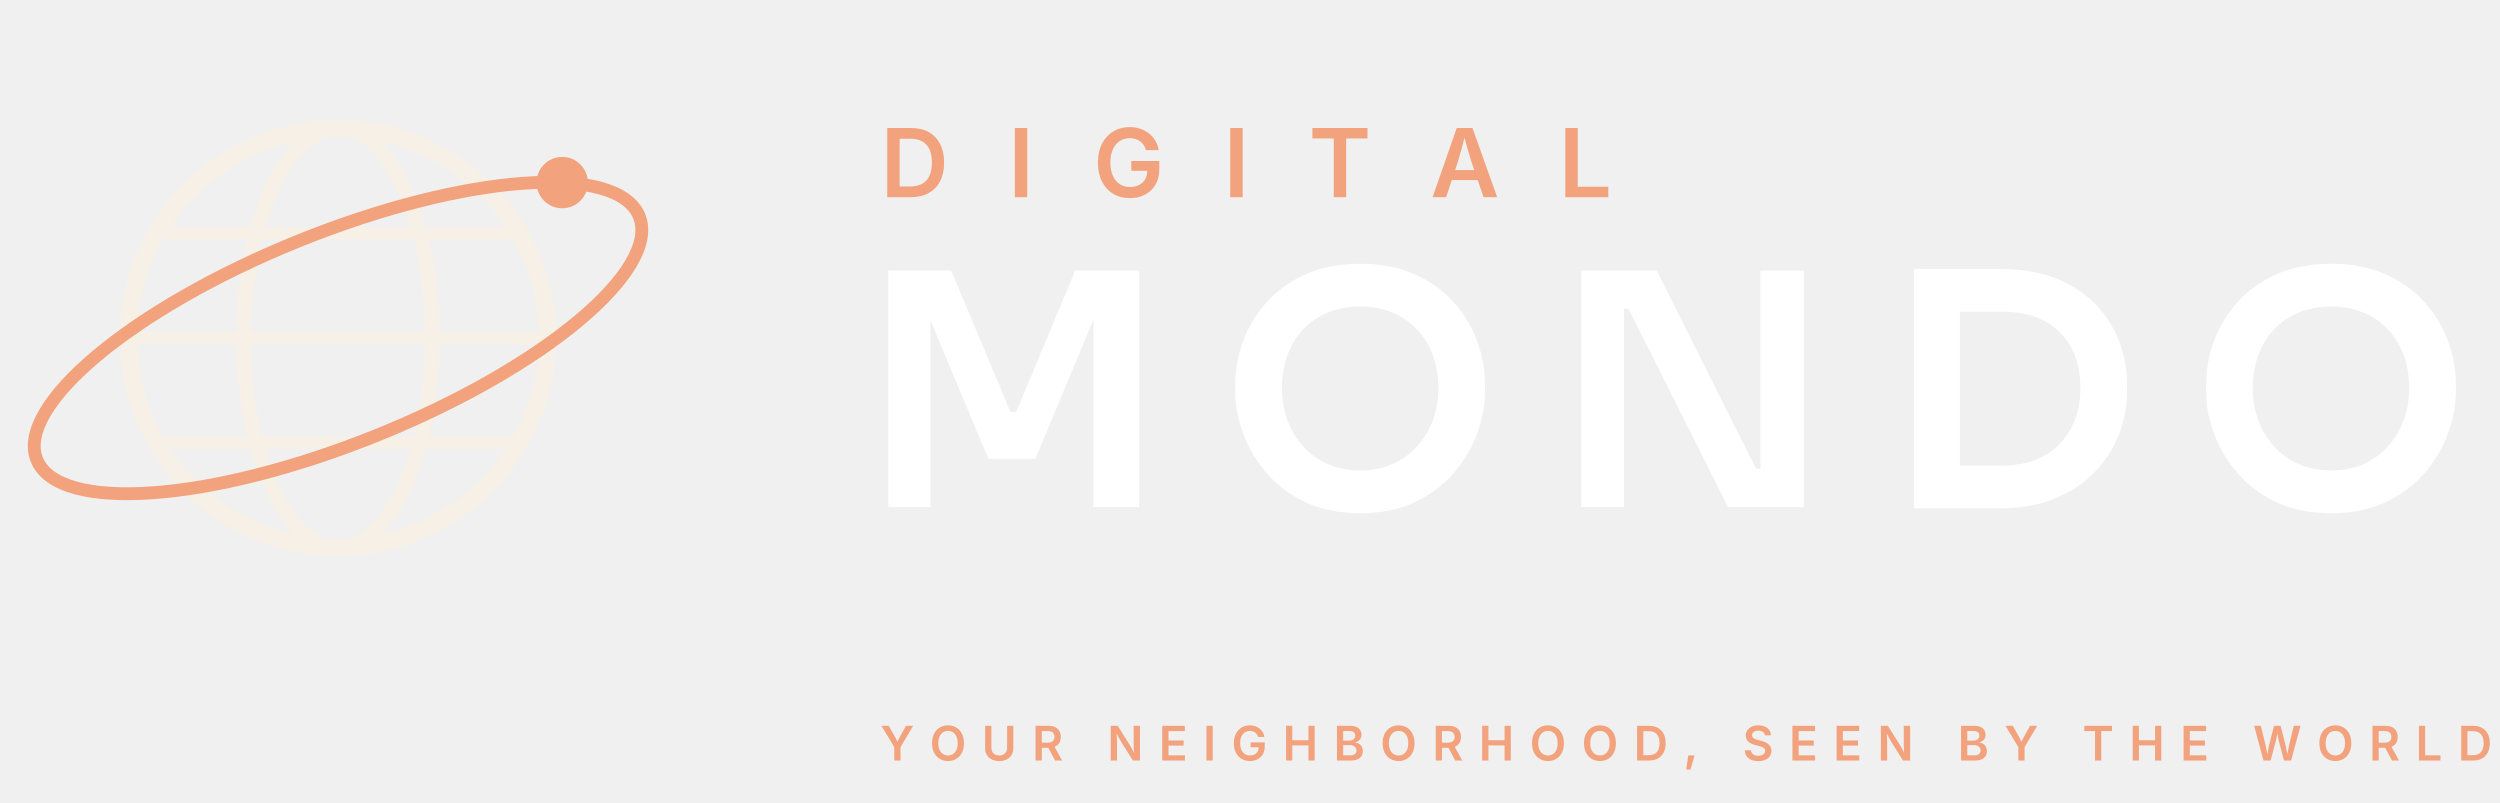
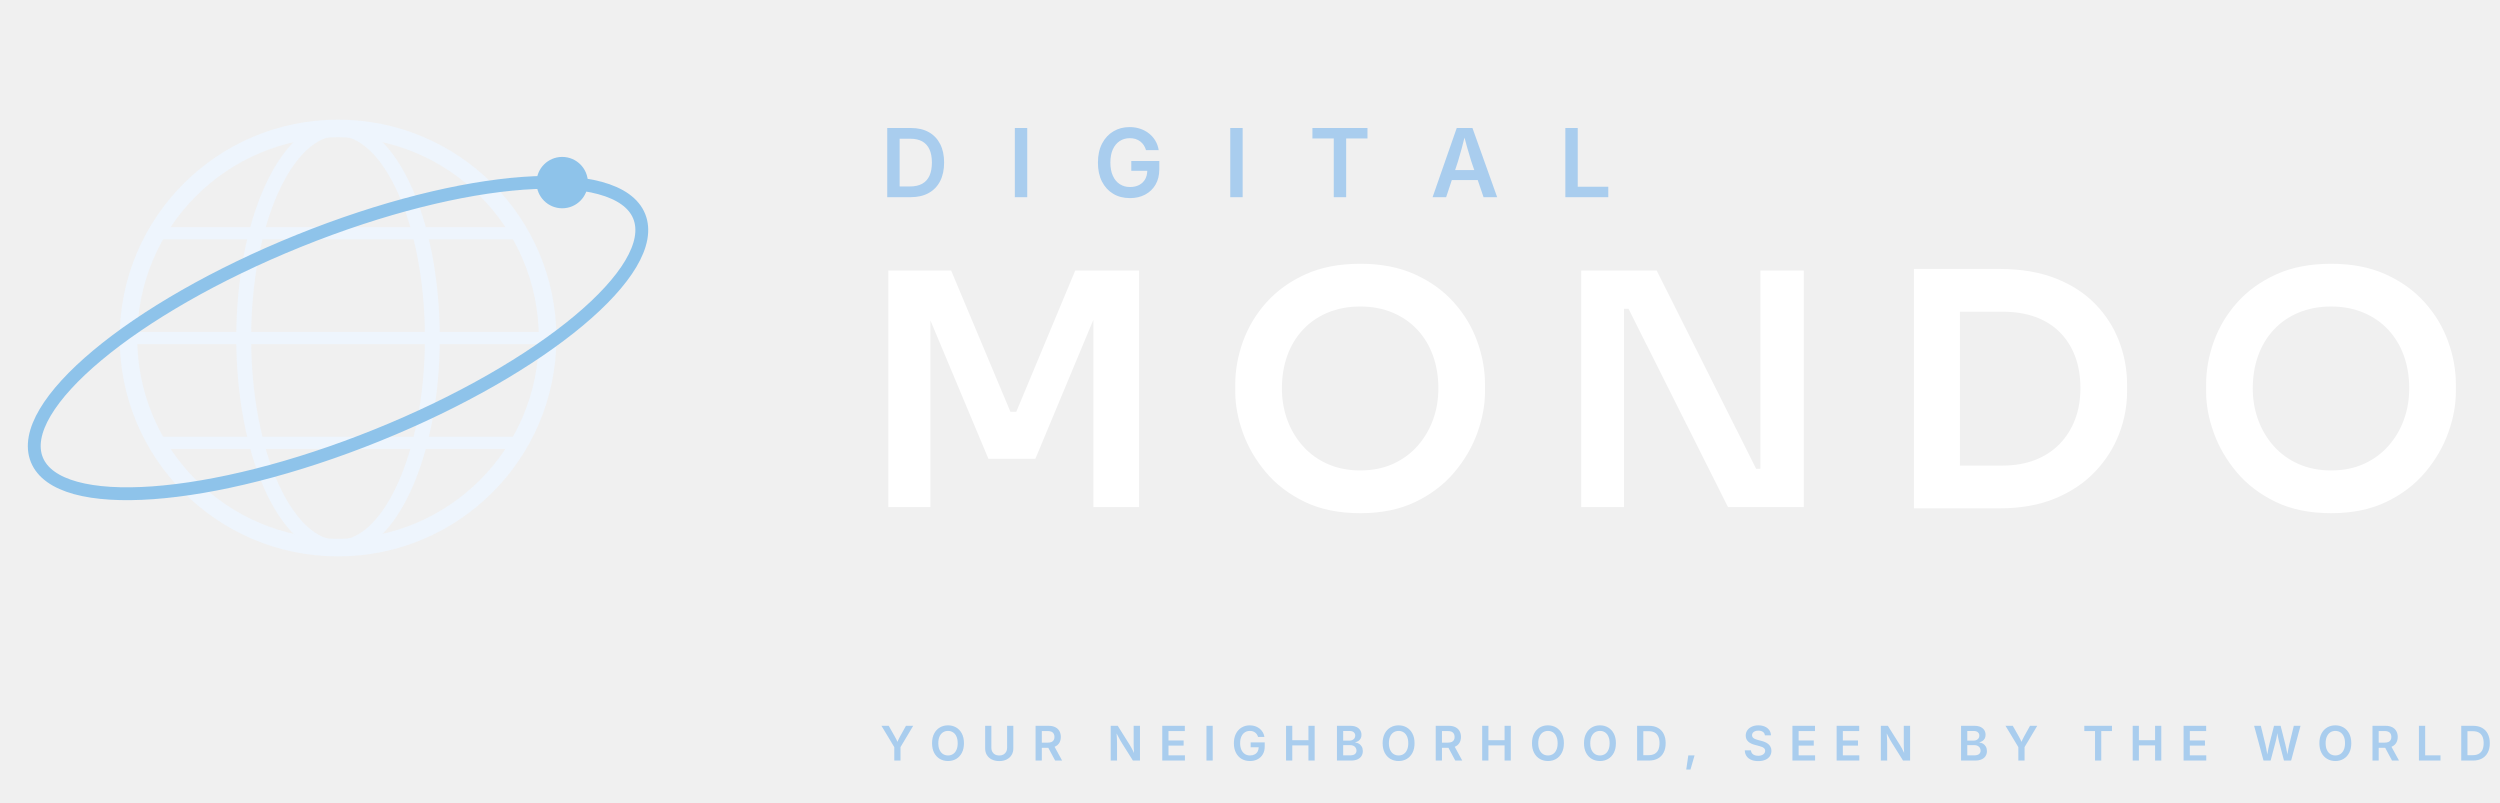
<svg xmlns="http://www.w3.org/2000/svg" viewBox="0 0 355 114" width="355" height="114" role="img" aria-label="Digital Mondo">
  <defs>
    <linearGradient id="gu" gradientUnits="userSpaceOnUse" x1="0" y1="0" x2="100" y2="100">
      <stop offset="0" stop-color="#f7f8fa" />
      <stop offset=".36" stop-color="#b6bcc5" />
      <stop offset=".5" stop-color="#eff1f4" />
      <stop offset=".68" stop-color="#979ea8" />
      <stop offset="1" stop-color="#dfe2e7" />
    </linearGradient>
  </defs>
  <g transform="translate(0.00 0.00) scale(0.96)">
-     <circle cx="50" cy="50" r="31" fill="none" stroke="#f6f0e6" stroke-width="2.60" />
-     <ellipse cx="50" cy="50" rx="13.95" ry="31" fill="none" stroke="#f6f0e6" stroke-width="2.20" />
-     <path d="M19.00 50 H81.00 M23.03 34.50 H76.97 M23.03 65.50 H76.97" stroke="#f6f0e6" stroke-width="1.80" fill="none" />
-     <ellipse cx="50" cy="50" rx="48.05" ry="15.50" transform="rotate(-22 50 50)" fill="none" stroke="#f2a27c" stroke-width="1.90" />
-     <circle cx="83.16" cy="27.01" r="3.80" fill="#f2a27c" />
+     <circle cx="50" cy="50" r="31" fill="none" stroke="#eef5fd" stroke-width="2.60" />
+     <ellipse cx="50" cy="50" rx="13.95" ry="31" fill="none" stroke="#eef5fd" stroke-width="2.20" />
+     <path d="M19.00 50 H81.00 M23.03 34.50 H76.97 M23.03 65.50 H76.97" stroke="#eef5fd" stroke-width="1.80" fill="none" />
+     <ellipse cx="50" cy="50" rx="48.05" ry="15.50" transform="rotate(-22 50 50)" fill="none" stroke="#8ec3ea" stroke-width="1.90" />
+     <circle cx="83.16" cy="27.01" r="3.80" fill="#8ec3ea" />
  </g>
  <path d="M126.14 72.0V38.42H135.064L143.482 58.476H144.31L152.682 38.42H161.744V72.0H155.258V45.412L147.024 65.146H140.354L132.12 45.504V72.0Z M193.162 72.874Q188.608 72.874 185.273 71.264Q181.938 69.654 179.753 67.055Q177.568 64.456 176.487 61.443Q175.406 58.43 175.406 55.624V54.612Q175.406 51.53 176.51 48.471Q177.614 45.412 179.845 42.928Q182.076 40.444 185.388 38.949Q188.7 37.454 193.162 37.454Q197.578 37.454 200.89 38.949Q204.202 40.444 206.433 42.928Q208.664 45.412 209.768 48.471Q210.872 51.53 210.872 54.612V55.624Q210.872 58.43 209.791 61.443Q208.71 64.456 206.525 67.055Q204.34 69.654 201.005 71.264Q197.67 72.874 193.162 72.874ZM193.162 66.802Q195.738 66.802 197.785 65.882Q199.832 64.962 201.281 63.329Q202.73 61.696 203.489 59.603Q204.248 57.51 204.248 55.164Q204.248 52.634 203.489 50.518Q202.73 48.402 201.281 46.838Q199.832 45.274 197.762 44.4Q195.692 43.526 193.162 43.526Q190.586 43.526 188.516 44.4Q186.446 45.274 184.997 46.838Q183.548 48.402 182.789 50.518Q182.03 52.634 182.03 55.164Q182.03 57.51 182.789 59.603Q183.548 61.696 184.997 63.329Q186.446 64.962 188.516 65.882Q190.586 66.802 193.162 66.802Z M224.534 72.0V38.42H235.252L249.374 66.572H249.972V38.42H256.136V72.0H245.372L231.25 43.848H230.606V72.0Z M271.776 72.184V38.19H283.92Q288.474 38.19 291.878 39.524Q295.282 40.858 297.536 43.181Q299.79 45.504 300.917 48.471Q302.044 51.438 302.044 54.612V55.624Q302.044 58.66 300.917 61.604Q299.79 64.548 297.536 66.94Q295.282 69.332 291.878 70.758Q288.474 72.184 283.92 72.184ZM278.308 44.262V66.112H284.334Q286.956 66.112 289.003 65.307Q291.05 64.502 292.476 63.03Q293.902 61.558 294.661 59.557Q295.42 57.556 295.42 55.118Q295.42 52.588 294.661 50.587Q293.902 48.586 292.476 47.16Q291.05 45.734 289.003 44.998Q286.956 44.262 284.334 44.262Z M331.024 72.874Q326.47 72.874 323.135 71.264Q319.8 69.654 317.615 67.055Q315.43 64.456 314.349 61.443Q313.268 58.43 313.268 55.624V54.612Q313.268 51.53 314.372 48.471Q315.476 45.412 317.707 42.928Q319.938 40.444 323.25 38.949Q326.562 37.454 331.024 37.454Q335.44 37.454 338.752 38.949Q342.064 40.444 344.295 42.928Q346.526 45.412 347.63 48.471Q348.734 51.53 348.734 54.612V55.624Q348.734 58.43 347.653 61.443Q346.572 64.456 344.387 67.055Q342.202 69.654 338.867 71.264Q335.532 72.874 331.024 72.874ZM331.024 66.802Q333.6 66.802 335.647 65.882Q337.694 64.962 339.143 63.329Q340.592 61.696 341.351 59.603Q342.11 57.51 342.11 55.164Q342.11 52.634 341.351 50.518Q340.592 48.402 339.143 46.838Q337.694 45.274 335.624 44.4Q333.554 43.526 331.024 43.526Q328.448 43.526 326.378 44.4Q324.308 45.274 322.859 46.838Q321.41 48.402 320.651 50.518Q319.892 52.634 319.892 55.164Q319.892 57.51 320.651 59.603Q321.41 61.696 322.859 63.329Q324.308 64.962 326.378 65.882Q328.448 66.802 331.024 66.802Z" fill="#ffffff" />
-   <path d="M129.311 28.0H125.989V18.178H129.377Q130.84 18.178 131.888 18.765Q132.937 19.352 133.5 20.452Q134.064 21.553 134.064 23.076Q134.064 24.612 133.5 25.716Q132.937 26.82 131.872 27.41Q130.807 28.0 129.311 28.0ZM127.749 26.477H129.225Q130.254 26.477 130.943 26.098Q131.631 25.719 131.981 24.964Q132.33 24.21 132.33 23.076Q132.33 21.955 131.981 21.204Q131.631 20.452 130.956 20.077Q130.28 19.701 129.271 19.701H127.749Z M145.868 18.178V28.0H144.108V18.178Z M160.454 28.132Q159.096 28.132 158.074 27.519Q157.053 26.906 156.479 25.779Q155.906 24.651 155.906 23.102Q155.906 21.514 156.496 20.383Q157.086 19.253 158.101 18.65Q159.116 18.046 160.401 18.046Q161.212 18.046 161.914 18.284Q162.616 18.521 163.167 18.959Q163.717 19.398 164.07 19.998Q164.422 20.597 164.534 21.316H162.735Q162.616 20.92 162.409 20.611Q162.201 20.301 161.908 20.077Q161.614 19.853 161.242 19.737Q160.869 19.622 160.421 19.622Q159.63 19.622 159.007 20.024Q158.384 20.426 158.028 21.197Q157.672 21.969 157.672 23.089Q157.672 24.197 158.028 24.971Q158.384 25.746 159.011 26.151Q159.637 26.556 160.461 26.556Q161.212 26.556 161.763 26.266Q162.313 25.976 162.616 25.442Q162.9 24.935 162.913 24.249H160.645V22.865H164.62V24.045Q164.62 25.304 164.083 26.224Q163.546 27.143 162.606 27.637Q161.667 28.132 160.454 28.132Z M176.457 18.178V28.0H174.697V18.178Z M186.363 19.661V18.178H194.181V19.661H191.156V28.0H189.396V19.661Z M203.428 28.0 206.856 18.178H209.09L212.597 28.0H210.666L209.835 25.568H206.157L205.353 28.0ZM209.347 24.15 208.919 22.898Q208.662 22.107 208.385 21.105Q208.187 20.393 207.956 19.543Q207.739 20.406 207.548 21.125Q207.277 22.133 207.04 22.898L206.625 24.15Z M222.279 28.0V18.178H224.039V26.517H228.376V28.0Z" fill="#f2a27c" />
-   <path d="M126.987 108.0V106.089L125.166 103.065H126.199L127.08 104.622Q127.219 104.867 127.329 105.098Q127.382 105.211 127.435 105.347Q127.491 105.208 127.544 105.092Q127.65 104.857 127.782 104.622L128.647 103.065H129.674L127.872 106.089V108.0Z M134.62 108.066Q133.971 108.066 133.457 107.765Q132.944 107.463 132.648 106.897Q132.351 106.331 132.351 105.536Q132.351 104.737 132.648 104.169Q132.944 103.601 133.457 103.3Q133.971 102.998 134.62 102.998Q135.266 102.998 135.778 103.3Q136.289 103.601 136.586 104.169Q136.882 104.737 136.882 105.536Q136.882 106.331 136.586 106.899Q136.289 107.467 135.778 107.766Q135.266 108.066 134.62 108.066ZM134.62 107.275Q135.021 107.275 135.33 107.074Q135.64 106.874 135.816 106.485Q135.991 106.095 135.991 105.536Q135.991 104.969 135.816 104.58Q135.64 104.191 135.33 103.991Q135.021 103.79 134.62 103.79Q134.216 103.79 133.905 103.992Q133.593 104.194 133.416 104.583Q133.239 104.973 133.239 105.536Q133.239 106.095 133.416 106.483Q133.593 106.871 133.905 107.073Q134.216 107.275 134.62 107.275Z M141.892 108.073Q141.289 108.073 140.838 107.846Q140.388 107.619 140.139 107.217Q139.891 106.814 139.891 106.288V103.065H140.775V106.215Q140.775 106.523 140.913 106.765Q141.05 107.006 141.3 107.144Q141.55 107.281 141.892 107.281Q142.233 107.281 142.483 107.144Q142.733 107.006 142.87 106.765Q143.008 106.523 143.008 106.215V103.065H143.892V106.288Q143.892 106.814 143.642 107.217Q143.392 107.619 142.943 107.846Q142.494 108.073 141.892 108.073Z M147.053 108.0V103.065H148.898Q149.465 103.065 149.852 103.263Q150.24 103.462 150.438 103.818Q150.637 104.174 150.637 104.645Q150.637 105.115 150.437 105.463Q150.236 105.811 149.845 105.999Q149.799 106.023 149.749 106.042L150.819 108.0H149.829L148.858 106.188H147.938V108.0ZM147.938 105.456H148.769Q149.104 105.456 149.316 105.362Q149.528 105.267 149.63 105.085Q149.733 104.903 149.733 104.645Q149.733 104.38 149.63 104.193Q149.528 104.005 149.314 103.906Q149.1 103.807 148.762 103.807H147.938Z M157.719 108.0V103.065H158.72L160.425 105.784Q160.531 105.953 160.651 106.167Q160.77 106.38 160.899 106.642Q160.965 106.781 161.031 106.93Q161.022 106.794 161.015 106.655Q160.995 106.364 160.987 106.1Q160.979 105.837 160.979 105.655V103.065H161.876V108.0H160.873L159.332 105.552Q159.187 105.317 159.057 105.089Q158.928 104.86 158.779 104.572Q158.683 104.383 158.557 104.148Q158.57 104.36 158.58 104.559Q158.597 104.883 158.609 105.138Q158.62 105.393 158.62 105.549V108.0Z M165.041 108.0V103.065H168.247V103.81H165.925V105.142H168.075V105.877H165.925V107.255H168.26V108.0Z M172.203 103.065V108.0H171.318V103.065Z M177.497 108.066Q176.815 108.066 176.301 107.758Q175.788 107.45 175.5 106.884Q175.212 106.317 175.212 105.539Q175.212 104.741 175.508 104.173Q175.804 103.605 176.315 103.302Q176.825 102.998 177.47 102.998Q177.878 102.998 178.231 103.118Q178.583 103.237 178.86 103.457Q179.137 103.678 179.314 103.979Q179.491 104.28 179.547 104.641H178.643Q178.583 104.443 178.479 104.287Q178.375 104.131 178.227 104.019Q178.08 103.906 177.893 103.848Q177.706 103.79 177.48 103.79Q177.083 103.79 176.77 103.992Q176.457 104.194 176.278 104.582Q176.099 104.969 176.099 105.532Q176.099 106.089 176.278 106.478Q176.457 106.867 176.772 107.071Q177.086 107.275 177.5 107.275Q177.878 107.275 178.154 107.129Q178.431 106.983 178.583 106.715Q178.726 106.46 178.732 106.115H177.593V105.42H179.59V106.013Q179.59 106.645 179.32 107.107Q179.05 107.569 178.578 107.818Q178.106 108.066 177.497 108.066Z M182.619 108.0V103.065H183.503V105.105H185.799V103.065H186.683V108.0H185.799V105.85H183.503V108.0Z M189.847 108.0V103.065H191.735Q192.269 103.065 192.623 103.234Q192.978 103.403 193.153 103.691Q193.329 103.979 193.329 104.347Q193.329 104.648 193.213 104.862Q193.097 105.075 192.903 105.208Q192.709 105.34 192.467 105.397V105.446Q192.729 105.46 192.971 105.605Q193.213 105.751 193.367 106.016Q193.521 106.281 193.521 106.655Q193.521 107.039 193.335 107.344Q193.15 107.649 192.777 107.824Q192.405 108.0 191.838 108.0ZM190.732 107.261H191.699Q192.189 107.261 192.406 107.073Q192.623 106.884 192.623 106.589Q192.623 106.367 192.514 106.19Q192.405 106.013 192.204 105.91Q192.004 105.807 191.729 105.807H190.732ZM190.732 105.168H191.623Q191.858 105.168 192.043 105.082Q192.229 104.996 192.337 104.837Q192.444 104.678 192.444 104.459Q192.444 104.171 192.242 103.986Q192.04 103.8 191.643 103.8H190.732Z M198.603 108.066Q197.954 108.066 197.44 107.765Q196.927 107.463 196.63 106.897Q196.334 106.331 196.334 105.536Q196.334 104.737 196.63 104.169Q196.927 103.601 197.44 103.3Q197.954 102.998 198.603 102.998Q199.249 102.998 199.761 103.3Q200.272 103.601 200.569 104.169Q200.865 104.737 200.865 105.536Q200.865 106.331 200.569 106.899Q200.272 107.467 199.761 107.766Q199.249 108.066 198.603 108.066ZM198.603 107.275Q199.004 107.275 199.313 107.074Q199.623 106.874 199.799 106.485Q199.974 106.095 199.974 105.536Q199.974 104.969 199.799 104.58Q199.623 104.191 199.313 103.991Q199.004 103.79 198.603 103.79Q198.199 103.79 197.887 103.992Q197.576 104.194 197.399 104.583Q197.222 104.973 197.222 105.536Q197.222 106.095 197.399 106.483Q197.576 106.871 197.887 107.073Q198.199 107.275 198.603 107.275Z M203.874 108.0V103.065H205.719Q206.285 103.065 206.673 103.263Q207.06 103.462 207.259 103.818Q207.458 104.174 207.458 104.645Q207.458 105.115 207.257 105.463Q207.057 105.811 206.666 105.999Q206.62 106.023 206.57 106.042L207.64 108.0H206.65L205.679 106.188H204.758V108.0ZM204.758 105.456H205.59Q205.924 105.456 206.136 105.362Q206.348 105.267 206.451 105.085Q206.554 104.903 206.554 104.645Q206.554 104.38 206.451 104.193Q206.348 104.005 206.135 103.906Q205.921 103.807 205.583 103.807H204.758Z M210.47 108.0V103.065H211.354V105.105H213.65V103.065H214.534V108.0H213.65V105.85H211.354V108.0Z M219.812 108.066Q219.162 108.066 218.649 107.765Q218.136 107.463 217.839 106.897Q217.543 106.331 217.543 105.536Q217.543 104.737 217.839 104.169Q218.136 103.601 218.649 103.3Q219.162 102.998 219.812 102.998Q220.457 102.998 220.969 103.3Q221.481 103.601 221.777 104.169Q222.074 104.737 222.074 105.536Q222.074 106.331 221.777 106.899Q221.481 107.467 220.969 107.766Q220.457 108.066 219.812 108.066ZM219.812 107.275Q220.212 107.275 220.522 107.074Q220.832 106.874 221.007 106.485Q221.183 106.095 221.183 105.536Q221.183 104.969 221.007 104.58Q220.832 104.191 220.522 103.991Q220.212 103.79 219.812 103.79Q219.407 103.79 219.096 103.992Q218.785 104.194 218.608 104.583Q218.43 104.973 218.43 105.536Q218.43 106.095 218.608 106.483Q218.785 106.871 219.096 107.073Q219.407 107.275 219.812 107.275Z M227.196 108.066Q226.547 108.066 226.033 107.765Q225.52 107.463 225.223 106.897Q224.927 106.331 224.927 105.536Q224.927 104.737 225.223 104.169Q225.52 103.601 226.033 103.3Q226.547 102.998 227.196 102.998Q227.842 102.998 228.353 103.3Q228.865 103.601 229.162 104.169Q229.458 104.737 229.458 105.536Q229.458 106.331 229.162 106.899Q228.865 107.467 228.353 107.766Q227.842 108.066 227.196 108.066ZM227.196 107.275Q227.597 107.275 227.906 107.074Q228.216 106.874 228.391 106.485Q228.567 106.095 228.567 105.536Q228.567 104.969 228.391 104.58Q228.216 104.191 227.906 103.991Q227.597 103.79 227.196 103.79Q226.792 103.79 226.48 103.992Q226.169 104.194 225.992 104.583Q225.815 104.973 225.815 105.536Q225.815 106.095 225.992 106.483Q226.169 106.871 226.48 107.073Q226.792 107.275 227.196 107.275Z M234.136 108.0H232.467V103.065H234.169Q234.905 103.065 235.431 103.36Q235.958 103.654 236.241 104.207Q236.524 104.761 236.524 105.526Q236.524 106.298 236.241 106.852Q235.958 107.407 235.423 107.704Q234.888 108.0 234.136 108.0ZM233.351 107.235H234.093Q234.61 107.235 234.956 107.044Q235.302 106.854 235.478 106.475Q235.653 106.095 235.653 105.526Q235.653 104.963 235.478 104.585Q235.302 104.207 234.963 104.019Q234.623 103.83 234.116 103.83H233.351Z M239.447 109.269 239.738 107.271H240.626L240.05 109.269Z M249.672 108.076Q249.099 108.076 248.677 107.897Q248.255 107.718 248.016 107.377Q247.778 107.036 247.758 106.549H248.629Q248.652 106.808 248.791 106.98Q248.93 107.152 249.159 107.237Q249.387 107.321 249.666 107.321Q249.957 107.321 250.181 107.232Q250.404 107.142 250.53 106.981Q250.656 106.821 250.656 106.609Q250.656 106.417 250.545 106.291Q250.434 106.165 250.234 106.077Q250.033 105.989 249.765 105.923L249.205 105.777Q248.586 105.618 248.24 105.297Q247.894 104.976 247.894 104.453Q247.894 104.015 248.129 103.687Q248.364 103.36 248.771 103.179Q249.179 102.998 249.696 102.998Q250.222 102.998 250.62 103.181Q251.017 103.363 251.241 103.684Q251.464 104.005 251.474 104.416H250.616Q250.583 104.098 250.333 103.924Q250.083 103.75 249.682 103.75Q249.404 103.75 249.204 103.835Q249.003 103.919 248.896 104.065Q248.788 104.211 248.788 104.4Q248.788 104.605 248.915 104.737Q249.043 104.87 249.237 104.949Q249.431 105.029 249.629 105.079L250.09 105.198Q250.365 105.264 250.623 105.373Q250.881 105.483 251.088 105.65Q251.295 105.817 251.418 106.056Q251.54 106.294 251.54 106.615Q251.54 107.049 251.319 107.379Q251.097 107.709 250.679 107.892Q250.262 108.076 249.672 108.076Z M254.523 108.0V103.065H257.729V103.81H255.407V105.142H257.557V105.877H255.407V107.255H257.742V108.0Z M260.801 108.0V103.065H264.007V103.81H261.685V105.142H263.835V105.877H261.685V107.255H264.02V108.0Z M267.078 108.0V103.065H268.079L269.785 105.784Q269.891 105.953 270.01 106.167Q270.129 106.38 270.258 106.642Q270.325 106.781 270.391 106.93Q270.381 106.794 270.374 106.655Q270.354 106.364 270.346 106.1Q270.338 105.837 270.338 105.655V103.065H271.235V108.0H270.232L268.692 105.552Q268.546 105.317 268.417 105.089Q268.287 104.86 268.138 104.572Q268.042 104.383 267.916 104.148Q267.93 104.36 267.94 104.559Q267.956 104.883 267.968 105.138Q267.979 105.393 267.979 105.549V108.0Z M278.47 108.0V103.065H280.358Q280.891 103.065 281.246 103.234Q281.6 103.403 281.775 103.691Q281.951 103.979 281.951 104.347Q281.951 104.648 281.835 104.862Q281.719 105.075 281.525 105.208Q281.332 105.34 281.09 105.397V105.446Q281.352 105.46 281.593 105.605Q281.835 105.751 281.989 106.016Q282.143 106.281 282.143 106.655Q282.143 107.039 281.958 107.344Q281.772 107.649 281.4 107.824Q281.027 108.0 280.461 108.0ZM279.354 107.261H280.321Q280.812 107.261 281.029 107.073Q281.246 106.884 281.246 106.589Q281.246 106.367 281.136 106.19Q281.027 106.013 280.827 105.91Q280.626 105.807 280.351 105.807H279.354ZM279.354 105.168H280.245Q280.48 105.168 280.666 105.082Q280.851 104.996 280.959 104.837Q281.067 104.678 281.067 104.459Q281.067 104.171 280.865 103.986Q280.663 103.8 280.265 103.8H279.354Z M286.603 108.0V106.089L284.781 103.065H285.814L286.695 104.622Q286.835 104.867 286.944 105.098Q286.997 105.211 287.05 105.347Q287.106 105.208 287.159 105.092Q287.265 104.857 287.398 104.622L288.262 103.065H289.289L287.487 106.089V108.0Z M295.97 103.81V103.065H299.899V103.81H298.378V108.0H297.494V103.81Z M302.841 108.0V103.065H303.725V105.105H306.021V103.065H306.905V108.0H306.021V105.85H303.725V108.0Z M310.07 108.0V103.065H313.276V103.81H310.954V105.142H313.104V105.877H310.954V107.255H313.289V108.0Z M321.418 108.0 320.086 103.065H321.037L321.68 105.691Q321.746 105.976 321.804 106.291Q321.862 106.606 321.918 106.924Q321.935 107.03 321.951 107.139Q321.971 107.03 321.991 106.924Q322.047 106.606 322.11 106.291Q322.173 105.976 322.243 105.691L322.912 103.065H323.849L324.515 105.691Q324.588 105.976 324.649 106.291Q324.71 106.606 324.77 106.924Q324.786 107.026 324.806 107.129Q324.823 107.026 324.843 106.924Q324.896 106.606 324.955 106.291Q325.015 105.976 325.081 105.691L325.721 103.065H326.674L325.34 108.0H324.326L323.607 105.274Q323.508 104.893 323.435 104.446Q323.405 104.28 323.375 104.105Q323.349 104.267 323.326 104.419Q323.26 104.86 323.15 105.274L322.431 108.0Z M331.621 108.066Q330.972 108.066 330.458 107.765Q329.945 107.463 329.648 106.897Q329.352 106.331 329.352 105.536Q329.352 104.737 329.648 104.169Q329.945 103.601 330.458 103.3Q330.972 102.998 331.621 102.998Q332.267 102.998 332.778 103.3Q333.29 103.601 333.587 104.169Q333.883 104.737 333.883 105.536Q333.883 106.331 333.587 106.899Q333.29 107.467 332.778 107.766Q332.267 108.066 331.621 108.066ZM331.621 107.275Q332.022 107.275 332.331 107.074Q332.641 106.874 332.817 106.485Q332.992 106.095 332.992 105.536Q332.992 104.969 332.817 104.58Q332.641 104.191 332.331 103.991Q332.022 103.79 331.621 103.79Q331.217 103.79 330.905 103.992Q330.594 104.194 330.417 104.583Q330.24 104.973 330.24 105.536Q330.24 106.095 330.417 106.483Q330.594 106.871 330.905 107.073Q331.217 107.275 331.621 107.275Z M336.892 108.0V103.065H338.737Q339.303 103.065 339.691 103.263Q340.078 103.462 340.277 103.818Q340.476 104.174 340.476 104.645Q340.476 105.115 340.275 105.463Q340.075 105.811 339.684 105.999Q339.638 106.023 339.588 106.042L340.658 108.0H339.667L338.697 106.188H337.776V108.0ZM337.776 105.456H338.608Q338.942 105.456 339.154 105.362Q339.366 105.267 339.469 105.085Q339.571 104.903 339.571 104.645Q339.571 104.38 339.469 104.193Q339.366 104.005 339.152 103.906Q338.939 103.807 338.601 103.807H337.776Z M343.488 108.0V103.065H344.372V107.255H346.552V108.0Z M351.163 108.0H349.494V103.065H351.197Q351.932 103.065 352.458 103.36Q352.985 103.654 353.268 104.207Q353.552 104.761 353.552 105.526Q353.552 106.298 353.268 106.852Q352.985 107.407 352.45 107.704Q351.915 108.0 351.163 108.0ZM350.378 107.235H351.12Q351.637 107.235 351.983 107.044Q352.329 106.854 352.505 106.475Q352.68 106.095 352.68 105.526Q352.68 104.963 352.505 104.585Q352.329 104.207 351.99 104.019Q351.65 103.83 351.144 103.83H350.378Z" fill="#f2a27c" />
+   <path d="M129.311 28.0H125.989V18.178H129.377Q130.84 18.178 131.888 18.765Q132.937 19.352 133.5 20.452Q134.064 21.553 134.064 23.076Q134.064 24.612 133.5 25.716Q132.937 26.82 131.872 27.41Q130.807 28.0 129.311 28.0ZM127.749 26.477H129.225Q130.254 26.477 130.943 26.098Q131.631 25.719 131.981 24.964Q132.33 24.21 132.33 23.076Q132.33 21.955 131.981 21.204Q131.631 20.452 130.956 20.077Q130.28 19.701 129.271 19.701H127.749Z M145.868 18.178V28.0H144.108V18.178Z M160.454 28.132Q159.096 28.132 158.074 27.519Q157.053 26.906 156.479 25.779Q155.906 24.651 155.906 23.102Q155.906 21.514 156.496 20.383Q157.086 19.253 158.101 18.65Q159.116 18.046 160.401 18.046Q161.212 18.046 161.914 18.284Q162.616 18.521 163.167 18.959Q163.717 19.398 164.07 19.998Q164.422 20.597 164.534 21.316H162.735Q162.616 20.92 162.409 20.611Q162.201 20.301 161.908 20.077Q161.614 19.853 161.242 19.737Q160.869 19.622 160.421 19.622Q159.63 19.622 159.007 20.024Q158.384 20.426 158.028 21.197Q157.672 21.969 157.672 23.089Q157.672 24.197 158.028 24.971Q158.384 25.746 159.011 26.151Q159.637 26.556 160.461 26.556Q161.212 26.556 161.763 26.266Q162.313 25.976 162.616 25.442Q162.9 24.935 162.913 24.249H160.645V22.865H164.62V24.045Q164.62 25.304 164.083 26.224Q163.546 27.143 162.606 27.637Q161.667 28.132 160.454 28.132Z M176.457 18.178V28.0H174.697V18.178Z M186.363 19.661V18.178H194.181V19.661H191.156V28.0H189.396V19.661Z M203.428 28.0 206.856 18.178H209.09L212.597 28.0H210.666L209.835 25.568H206.157L205.353 28.0ZM209.347 24.15 208.919 22.898Q208.662 22.107 208.385 21.105Q208.187 20.393 207.956 19.543Q207.739 20.406 207.548 21.125Q207.277 22.133 207.04 22.898L206.625 24.15Z M222.279 28.0V18.178H224.039V26.517H228.376V28.0Z" fill="#a9cdee" />
+   <path d="M126.987 108.0V106.089L125.166 103.065H126.199L127.08 104.622Q127.219 104.867 127.329 105.098Q127.382 105.211 127.435 105.347Q127.491 105.208 127.544 105.092Q127.65 104.857 127.782 104.622L128.647 103.065H129.674L127.872 106.089V108.0Z M134.62 108.066Q133.971 108.066 133.457 107.765Q132.944 107.463 132.648 106.897Q132.351 106.331 132.351 105.536Q132.351 104.737 132.648 104.169Q132.944 103.601 133.457 103.3Q133.971 102.998 134.62 102.998Q135.266 102.998 135.778 103.3Q136.289 103.601 136.586 104.169Q136.882 104.737 136.882 105.536Q136.882 106.331 136.586 106.899Q136.289 107.467 135.778 107.766Q135.266 108.066 134.62 108.066ZM134.62 107.275Q135.021 107.275 135.33 107.074Q135.64 106.874 135.816 106.485Q135.991 106.095 135.991 105.536Q135.991 104.969 135.816 104.58Q135.64 104.191 135.33 103.991Q135.021 103.79 134.62 103.79Q134.216 103.79 133.905 103.992Q133.593 104.194 133.416 104.583Q133.239 104.973 133.239 105.536Q133.239 106.095 133.416 106.483Q133.593 106.871 133.905 107.073Q134.216 107.275 134.62 107.275Z M141.892 108.073Q141.289 108.073 140.838 107.846Q140.388 107.619 140.139 107.217Q139.891 106.814 139.891 106.288V103.065H140.775V106.215Q140.775 106.523 140.913 106.765Q141.05 107.006 141.3 107.144Q141.55 107.281 141.892 107.281Q142.233 107.281 142.483 107.144Q142.733 107.006 142.87 106.765Q143.008 106.523 143.008 106.215V103.065H143.892V106.288Q143.892 106.814 143.642 107.217Q143.392 107.619 142.943 107.846Q142.494 108.073 141.892 108.073Z M147.053 108.0V103.065H148.898Q149.465 103.065 149.852 103.263Q150.24 103.462 150.438 103.818Q150.637 104.174 150.637 104.645Q150.637 105.115 150.437 105.463Q150.236 105.811 149.845 105.999Q149.799 106.023 149.749 106.042L150.819 108.0H149.829L148.858 106.188H147.938V108.0ZM147.938 105.456H148.769Q149.104 105.456 149.316 105.362Q149.528 105.267 149.63 105.085Q149.733 104.903 149.733 104.645Q149.733 104.38 149.63 104.193Q149.528 104.005 149.314 103.906Q149.1 103.807 148.762 103.807H147.938Z M157.719 108.0V103.065H158.72L160.425 105.784Q160.531 105.953 160.651 106.167Q160.77 106.38 160.899 106.642Q160.965 106.781 161.031 106.93Q161.022 106.794 161.015 106.655Q160.995 106.364 160.987 106.1Q160.979 105.837 160.979 105.655V103.065H161.876V108.0H160.873L159.332 105.552Q159.187 105.317 159.057 105.089Q158.928 104.86 158.779 104.572Q158.683 104.383 158.557 104.148Q158.57 104.36 158.58 104.559Q158.597 104.883 158.609 105.138Q158.62 105.393 158.62 105.549V108.0Z M165.041 108.0V103.065H168.247V103.81H165.925V105.142H168.075V105.877H165.925V107.255H168.26V108.0Z M172.203 103.065V108.0H171.318V103.065Z M177.497 108.066Q176.815 108.066 176.301 107.758Q175.788 107.45 175.5 106.884Q175.212 106.317 175.212 105.539Q175.212 104.741 175.508 104.173Q175.804 103.605 176.315 103.302Q176.825 102.998 177.47 102.998Q177.878 102.998 178.231 103.118Q178.583 103.237 178.86 103.457Q179.137 103.678 179.314 103.979Q179.491 104.28 179.547 104.641H178.643Q178.583 104.443 178.479 104.287Q178.375 104.131 178.227 104.019Q178.08 103.906 177.893 103.848Q177.706 103.79 177.48 103.79Q177.083 103.79 176.77 103.992Q176.457 104.194 176.278 104.582Q176.099 104.969 176.099 105.532Q176.099 106.089 176.278 106.478Q176.457 106.867 176.772 107.071Q177.086 107.275 177.5 107.275Q177.878 107.275 178.154 107.129Q178.431 106.983 178.583 106.715Q178.726 106.46 178.732 106.115H177.593V105.42H179.59V106.013Q179.59 106.645 179.32 107.107Q179.05 107.569 178.578 107.818Q178.106 108.066 177.497 108.066Z M182.619 108.0V103.065H183.503V105.105H185.799V103.065H186.683V108.0H185.799V105.85H183.503V108.0Z M189.847 108.0V103.065H191.735Q192.269 103.065 192.623 103.234Q192.978 103.403 193.153 103.691Q193.329 103.979 193.329 104.347Q193.329 104.648 193.213 104.862Q193.097 105.075 192.903 105.208Q192.709 105.34 192.467 105.397V105.446Q192.729 105.46 192.971 105.605Q193.213 105.751 193.367 106.016Q193.521 106.281 193.521 106.655Q193.521 107.039 193.335 107.344Q193.15 107.649 192.777 107.824Q192.405 108.0 191.838 108.0ZM190.732 107.261H191.699Q192.189 107.261 192.406 107.073Q192.623 106.884 192.623 106.589Q192.623 106.367 192.514 106.19Q192.405 106.013 192.204 105.91Q192.004 105.807 191.729 105.807H190.732ZM190.732 105.168H191.623Q191.858 105.168 192.043 105.082Q192.229 104.996 192.337 104.837Q192.444 104.678 192.444 104.459Q192.444 104.171 192.242 103.986Q192.04 103.8 191.643 103.8H190.732Z M198.603 108.066Q197.954 108.066 197.44 107.765Q196.927 107.463 196.63 106.897Q196.334 106.331 196.334 105.536Q196.334 104.737 196.63 104.169Q196.927 103.601 197.44 103.3Q197.954 102.998 198.603 102.998Q199.249 102.998 199.761 103.3Q200.272 103.601 200.569 104.169Q200.865 104.737 200.865 105.536Q200.865 106.331 200.569 106.899Q200.272 107.467 199.761 107.766Q199.249 108.066 198.603 108.066ZM198.603 107.275Q199.004 107.275 199.313 107.074Q199.623 106.874 199.799 106.485Q199.974 106.095 199.974 105.536Q199.974 104.969 199.799 104.58Q199.623 104.191 199.313 103.991Q199.004 103.79 198.603 103.79Q198.199 103.79 197.887 103.992Q197.576 104.194 197.399 104.583Q197.222 104.973 197.222 105.536Q197.222 106.095 197.399 106.483Q197.576 106.871 197.887 107.073Q198.199 107.275 198.603 107.275Z M203.874 108.0V103.065H205.719Q206.285 103.065 206.673 103.263Q207.06 103.462 207.259 103.818Q207.458 104.174 207.458 104.645Q207.458 105.115 207.257 105.463Q207.057 105.811 206.666 105.999Q206.62 106.023 206.57 106.042L207.64 108.0H206.65L205.679 106.188H204.758V108.0ZM204.758 105.456H205.59Q205.924 105.456 206.136 105.362Q206.348 105.267 206.451 105.085Q206.554 104.903 206.554 104.645Q206.554 104.38 206.451 104.193Q206.348 104.005 206.135 103.906Q205.921 103.807 205.583 103.807H204.758Z M210.47 108.0V103.065H211.354V105.105H213.65V103.065H214.534V108.0H213.65V105.85H211.354V108.0Z M219.812 108.066Q219.162 108.066 218.649 107.765Q218.136 107.463 217.839 106.897Q217.543 106.331 217.543 105.536Q217.543 104.737 217.839 104.169Q218.136 103.601 218.649 103.3Q219.162 102.998 219.812 102.998Q220.457 102.998 220.969 103.3Q221.481 103.601 221.777 104.169Q222.074 104.737 222.074 105.536Q222.074 106.331 221.777 106.899Q221.481 107.467 220.969 107.766Q220.457 108.066 219.812 108.066ZM219.812 107.275Q220.212 107.275 220.522 107.074Q220.832 106.874 221.007 106.485Q221.183 106.095 221.183 105.536Q221.183 104.969 221.007 104.58Q220.832 104.191 220.522 103.991Q220.212 103.79 219.812 103.79Q219.407 103.79 219.096 103.992Q218.785 104.194 218.608 104.583Q218.43 104.973 218.43 105.536Q218.43 106.095 218.608 106.483Q218.785 106.871 219.096 107.073Q219.407 107.275 219.812 107.275Z M227.196 108.066Q226.547 108.066 226.033 107.765Q225.52 107.463 225.223 106.897Q224.927 106.331 224.927 105.536Q224.927 104.737 225.223 104.169Q225.52 103.601 226.033 103.3Q226.547 102.998 227.196 102.998Q227.842 102.998 228.353 103.3Q228.865 103.601 229.162 104.169Q229.458 104.737 229.458 105.536Q229.458 106.331 229.162 106.899Q228.865 107.467 228.353 107.766Q227.842 108.066 227.196 108.066ZM227.196 107.275Q227.597 107.275 227.906 107.074Q228.216 106.874 228.391 106.485Q228.567 106.095 228.567 105.536Q228.567 104.969 228.391 104.58Q228.216 104.191 227.906 103.991Q227.597 103.79 227.196 103.79Q226.792 103.79 226.48 103.992Q226.169 104.194 225.992 104.583Q225.815 104.973 225.815 105.536Q225.815 106.095 225.992 106.483Q226.169 106.871 226.48 107.073Q226.792 107.275 227.196 107.275Z M234.136 108.0H232.467V103.065H234.169Q234.905 103.065 235.431 103.36Q235.958 103.654 236.241 104.207Q236.524 104.761 236.524 105.526Q236.524 106.298 236.241 106.852Q235.958 107.407 235.423 107.704Q234.888 108.0 234.136 108.0ZM233.351 107.235H234.093Q234.61 107.235 234.956 107.044Q235.302 106.854 235.478 106.475Q235.653 106.095 235.653 105.526Q235.653 104.963 235.478 104.585Q235.302 104.207 234.963 104.019Q234.623 103.83 234.116 103.83H233.351Z M239.447 109.269 239.738 107.271H240.626L240.05 109.269Z M249.672 108.076Q249.099 108.076 248.677 107.897Q248.255 107.718 248.016 107.377Q247.778 107.036 247.758 106.549H248.629Q248.652 106.808 248.791 106.98Q248.93 107.152 249.159 107.237Q249.387 107.321 249.666 107.321Q249.957 107.321 250.181 107.232Q250.404 107.142 250.53 106.981Q250.656 106.821 250.656 106.609Q250.656 106.417 250.545 106.291Q250.434 106.165 250.234 106.077Q250.033 105.989 249.765 105.923L249.205 105.777Q248.586 105.618 248.24 105.297Q247.894 104.976 247.894 104.453Q247.894 104.015 248.129 103.687Q248.364 103.36 248.771 103.179Q249.179 102.998 249.696 102.998Q250.222 102.998 250.62 103.181Q251.017 103.363 251.241 103.684Q251.464 104.005 251.474 104.416H250.616Q250.583 104.098 250.333 103.924Q250.083 103.75 249.682 103.75Q249.404 103.75 249.204 103.835Q249.003 103.919 248.896 104.065Q248.788 104.211 248.788 104.4Q248.788 104.605 248.915 104.737Q249.043 104.87 249.237 104.949Q249.431 105.029 249.629 105.079L250.09 105.198Q250.365 105.264 250.623 105.373Q250.881 105.483 251.088 105.65Q251.295 105.817 251.418 106.056Q251.54 106.294 251.54 106.615Q251.54 107.049 251.319 107.379Q251.097 107.709 250.679 107.892Q250.262 108.076 249.672 108.076Z M254.523 108.0V103.065H257.729V103.81H255.407V105.142H257.557V105.877H255.407V107.255H257.742V108.0Z M260.801 108.0V103.065H264.007V103.81H261.685V105.142H263.835V105.877H261.685V107.255H264.02V108.0Z M267.078 108.0V103.065H268.079L269.785 105.784Q269.891 105.953 270.01 106.167Q270.129 106.38 270.258 106.642Q270.325 106.781 270.391 106.93Q270.381 106.794 270.374 106.655Q270.354 106.364 270.346 106.1Q270.338 105.837 270.338 105.655V103.065H271.235V108.0H270.232L268.692 105.552Q268.546 105.317 268.417 105.089Q268.287 104.86 268.138 104.572Q268.042 104.383 267.916 104.148Q267.93 104.36 267.94 104.559Q267.956 104.883 267.968 105.138Q267.979 105.393 267.979 105.549V108.0Z M278.47 108.0V103.065H280.358Q280.891 103.065 281.246 103.234Q281.6 103.403 281.775 103.691Q281.951 103.979 281.951 104.347Q281.951 104.648 281.835 104.862Q281.719 105.075 281.525 105.208Q281.332 105.34 281.09 105.397V105.446Q281.352 105.46 281.593 105.605Q281.835 105.751 281.989 106.016Q282.143 106.281 282.143 106.655Q282.143 107.039 281.958 107.344Q281.772 107.649 281.4 107.824Q281.027 108.0 280.461 108.0ZM279.354 107.261H280.321Q280.812 107.261 281.029 107.073Q281.246 106.884 281.246 106.589Q281.246 106.367 281.136 106.19Q281.027 106.013 280.827 105.91Q280.626 105.807 280.351 105.807H279.354ZM279.354 105.168H280.245Q280.48 105.168 280.666 105.082Q280.851 104.996 280.959 104.837Q281.067 104.678 281.067 104.459Q281.067 104.171 280.865 103.986Q280.663 103.8 280.265 103.8H279.354Z M286.603 108.0V106.089L284.781 103.065H285.814L286.695 104.622Q286.835 104.867 286.944 105.098Q286.997 105.211 287.05 105.347Q287.106 105.208 287.159 105.092Q287.265 104.857 287.398 104.622L288.262 103.065H289.289L287.487 106.089V108.0Z M295.97 103.81V103.065H299.899V103.81H298.378V108.0H297.494V103.81Z M302.841 108.0V103.065H303.725V105.105H306.021V103.065H306.905V108.0H306.021V105.85H303.725V108.0Z M310.07 108.0V103.065H313.276V103.81H310.954V105.142H313.104V105.877H310.954V107.255H313.289V108.0Z M321.418 108.0 320.086 103.065H321.037L321.68 105.691Q321.746 105.976 321.804 106.291Q321.862 106.606 321.918 106.924Q321.935 107.03 321.951 107.139Q321.971 107.03 321.991 106.924Q322.047 106.606 322.11 106.291Q322.173 105.976 322.243 105.691L322.912 103.065H323.849L324.515 105.691Q324.588 105.976 324.649 106.291Q324.71 106.606 324.77 106.924Q324.786 107.026 324.806 107.129Q324.823 107.026 324.843 106.924Q324.896 106.606 324.955 106.291Q325.015 105.976 325.081 105.691L325.721 103.065H326.674L325.34 108.0H324.326L323.607 105.274Q323.508 104.893 323.435 104.446Q323.405 104.28 323.375 104.105Q323.349 104.267 323.326 104.419Q323.26 104.86 323.15 105.274L322.431 108.0Z M331.621 108.066Q330.972 108.066 330.458 107.765Q329.945 107.463 329.648 106.897Q329.352 106.331 329.352 105.536Q329.352 104.737 329.648 104.169Q329.945 103.601 330.458 103.3Q330.972 102.998 331.621 102.998Q332.267 102.998 332.778 103.3Q333.29 103.601 333.587 104.169Q333.883 104.737 333.883 105.536Q333.883 106.331 333.587 106.899Q333.29 107.467 332.778 107.766Q332.267 108.066 331.621 108.066ZM331.621 107.275Q332.022 107.275 332.331 107.074Q332.641 106.874 332.817 106.485Q332.992 106.095 332.992 105.536Q332.992 104.969 332.817 104.58Q332.641 104.191 332.331 103.991Q332.022 103.79 331.621 103.79Q331.217 103.79 330.905 103.992Q330.594 104.194 330.417 104.583Q330.24 104.973 330.24 105.536Q330.24 106.095 330.417 106.483Q330.594 106.871 330.905 107.073Q331.217 107.275 331.621 107.275Z M336.892 108.0V103.065H338.737Q339.303 103.065 339.691 103.263Q340.078 103.462 340.277 103.818Q340.476 104.174 340.476 104.645Q340.476 105.115 340.275 105.463Q340.075 105.811 339.684 105.999Q339.638 106.023 339.588 106.042L340.658 108.0H339.667L338.697 106.188H337.776V108.0ZM337.776 105.456H338.608Q338.942 105.456 339.154 105.362Q339.366 105.267 339.469 105.085Q339.571 104.903 339.571 104.645Q339.571 104.38 339.469 104.193Q339.366 104.005 339.152 103.906Q338.939 103.807 338.601 103.807H337.776Z M343.488 108.0V103.065H344.372V107.255H346.552V108.0Z M351.163 108.0H349.494V103.065H351.197Q351.932 103.065 352.458 103.36Q352.985 103.654 353.268 104.207Q353.552 104.761 353.552 105.526Q353.552 106.298 353.268 106.852Q352.985 107.407 352.45 107.704Q351.915 108.0 351.163 108.0ZM350.378 107.235H351.12Q351.637 107.235 351.983 107.044Q352.329 106.854 352.505 106.475Q352.68 106.095 352.68 105.526Q352.68 104.963 352.505 104.585Q352.329 104.207 351.99 104.019Q351.65 103.83 351.144 103.83H350.378Z" fill="#a9cdee" />
</svg>
